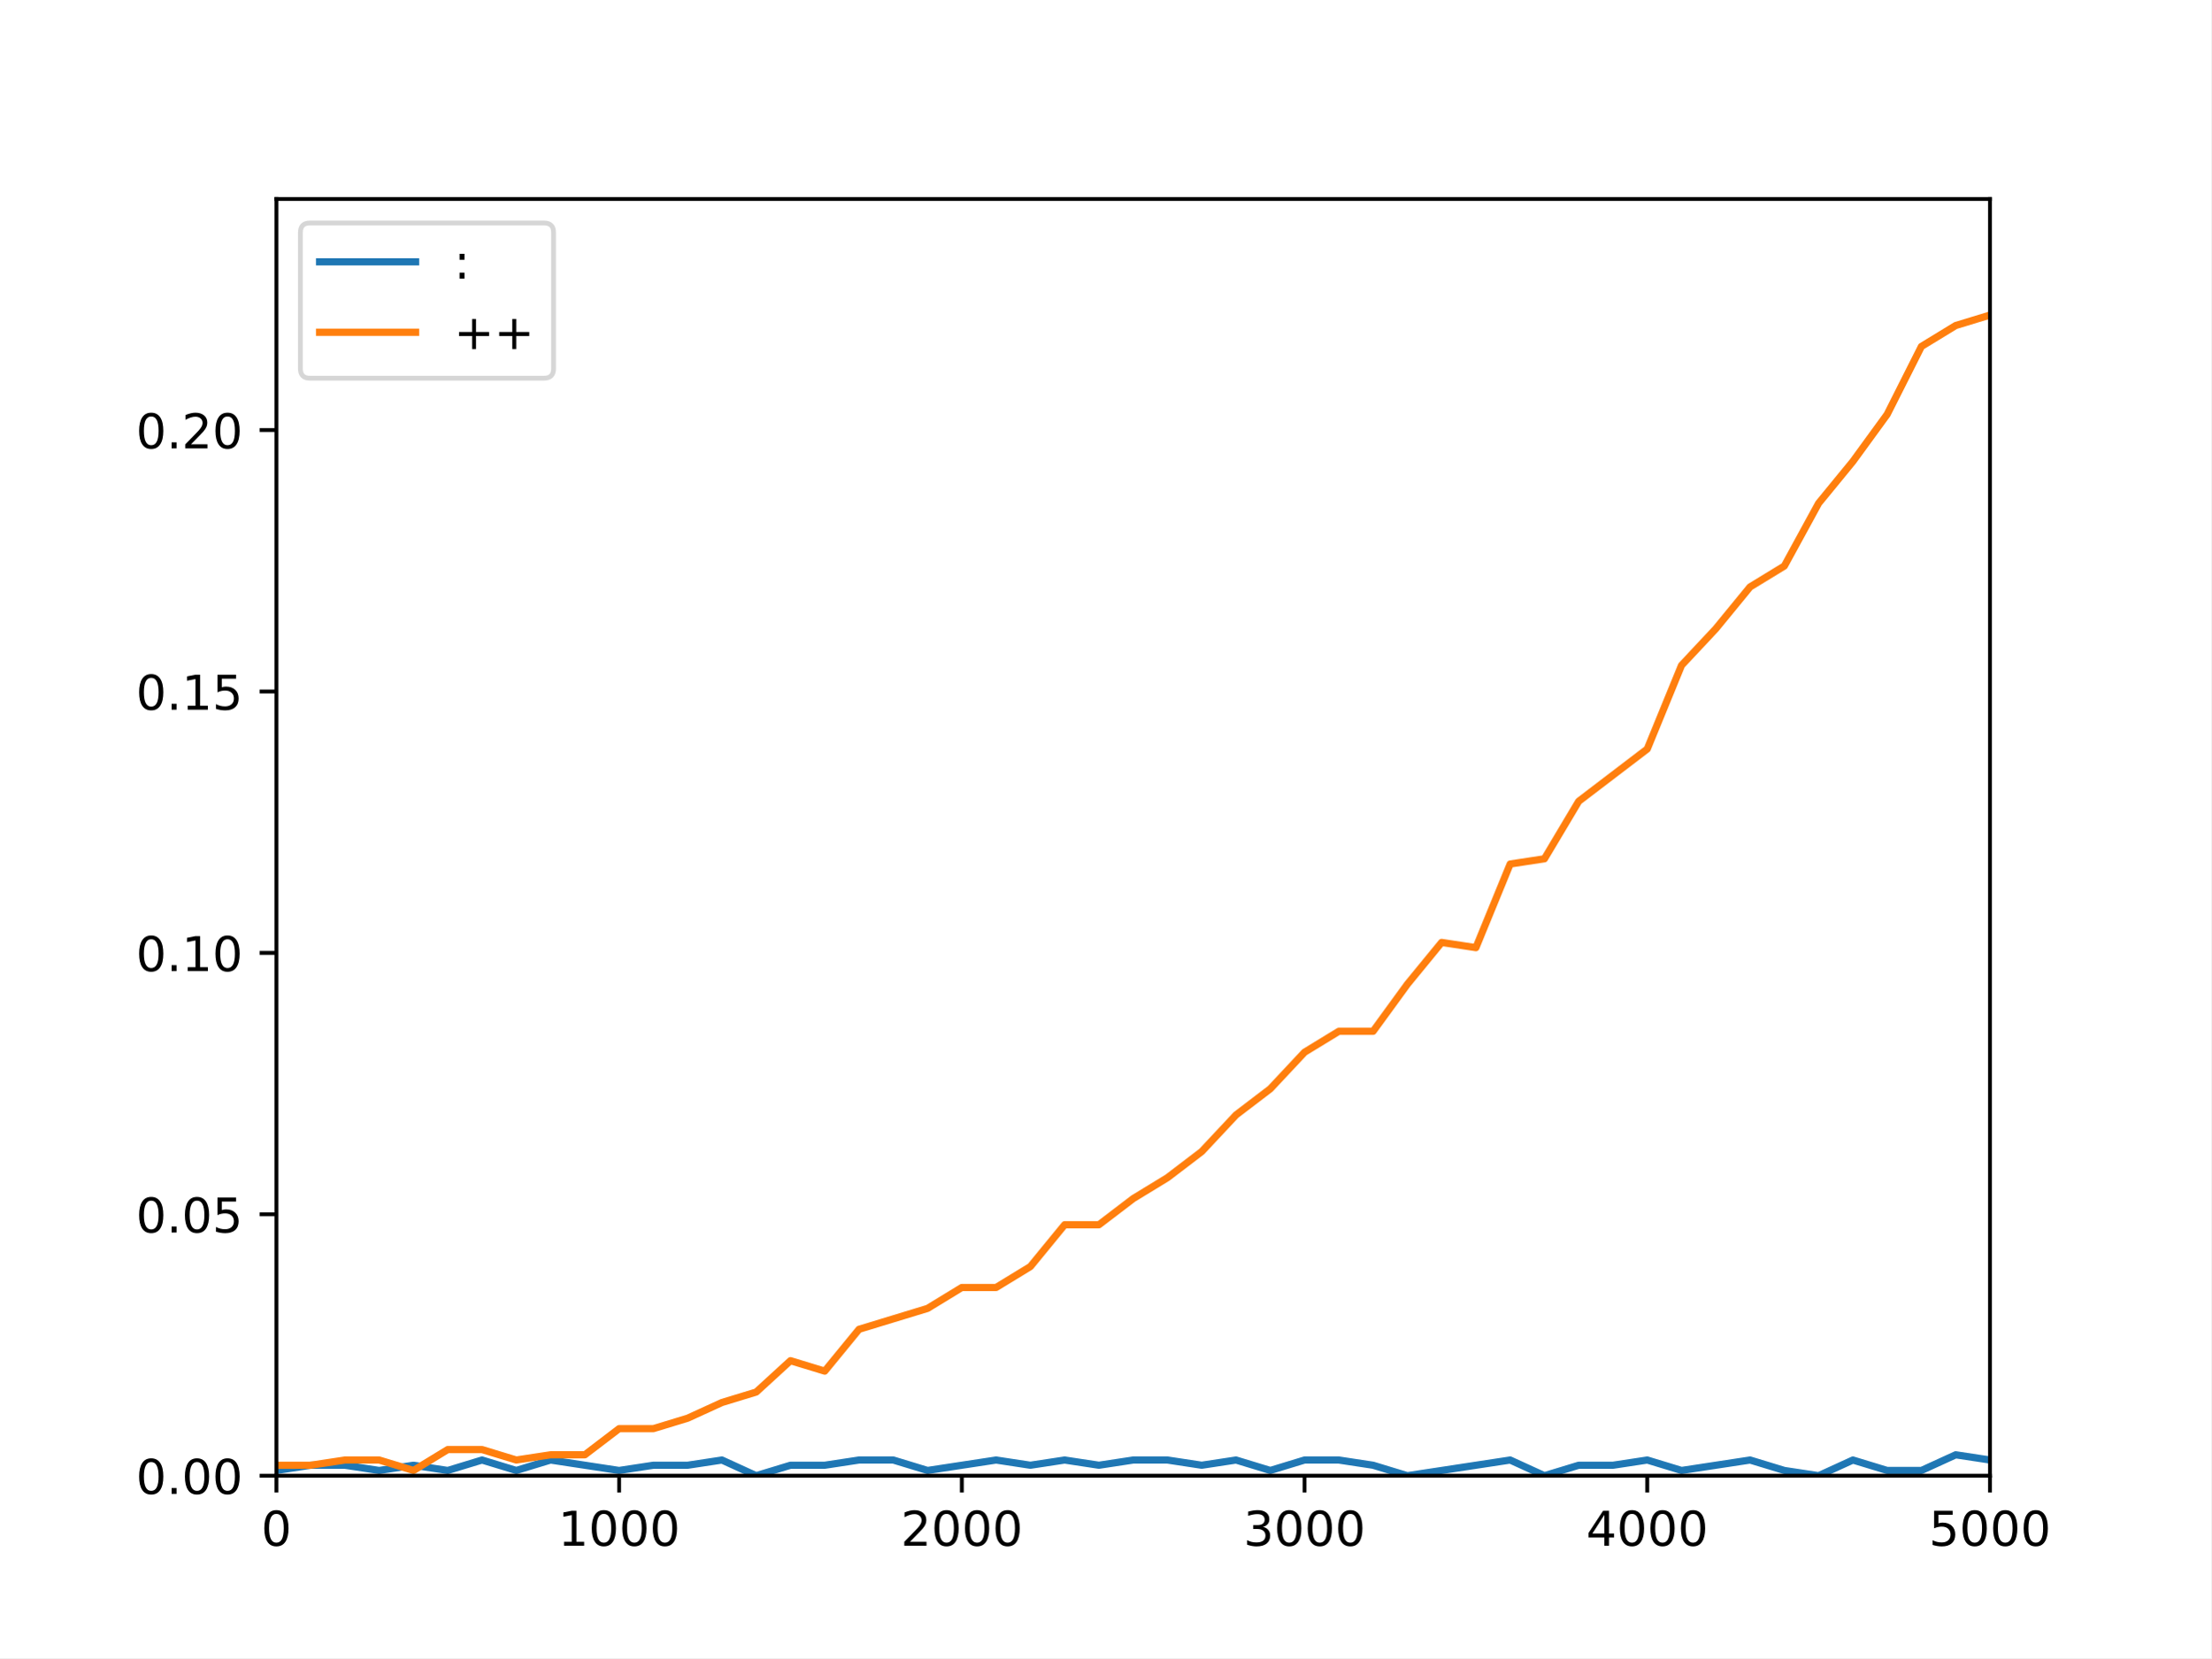
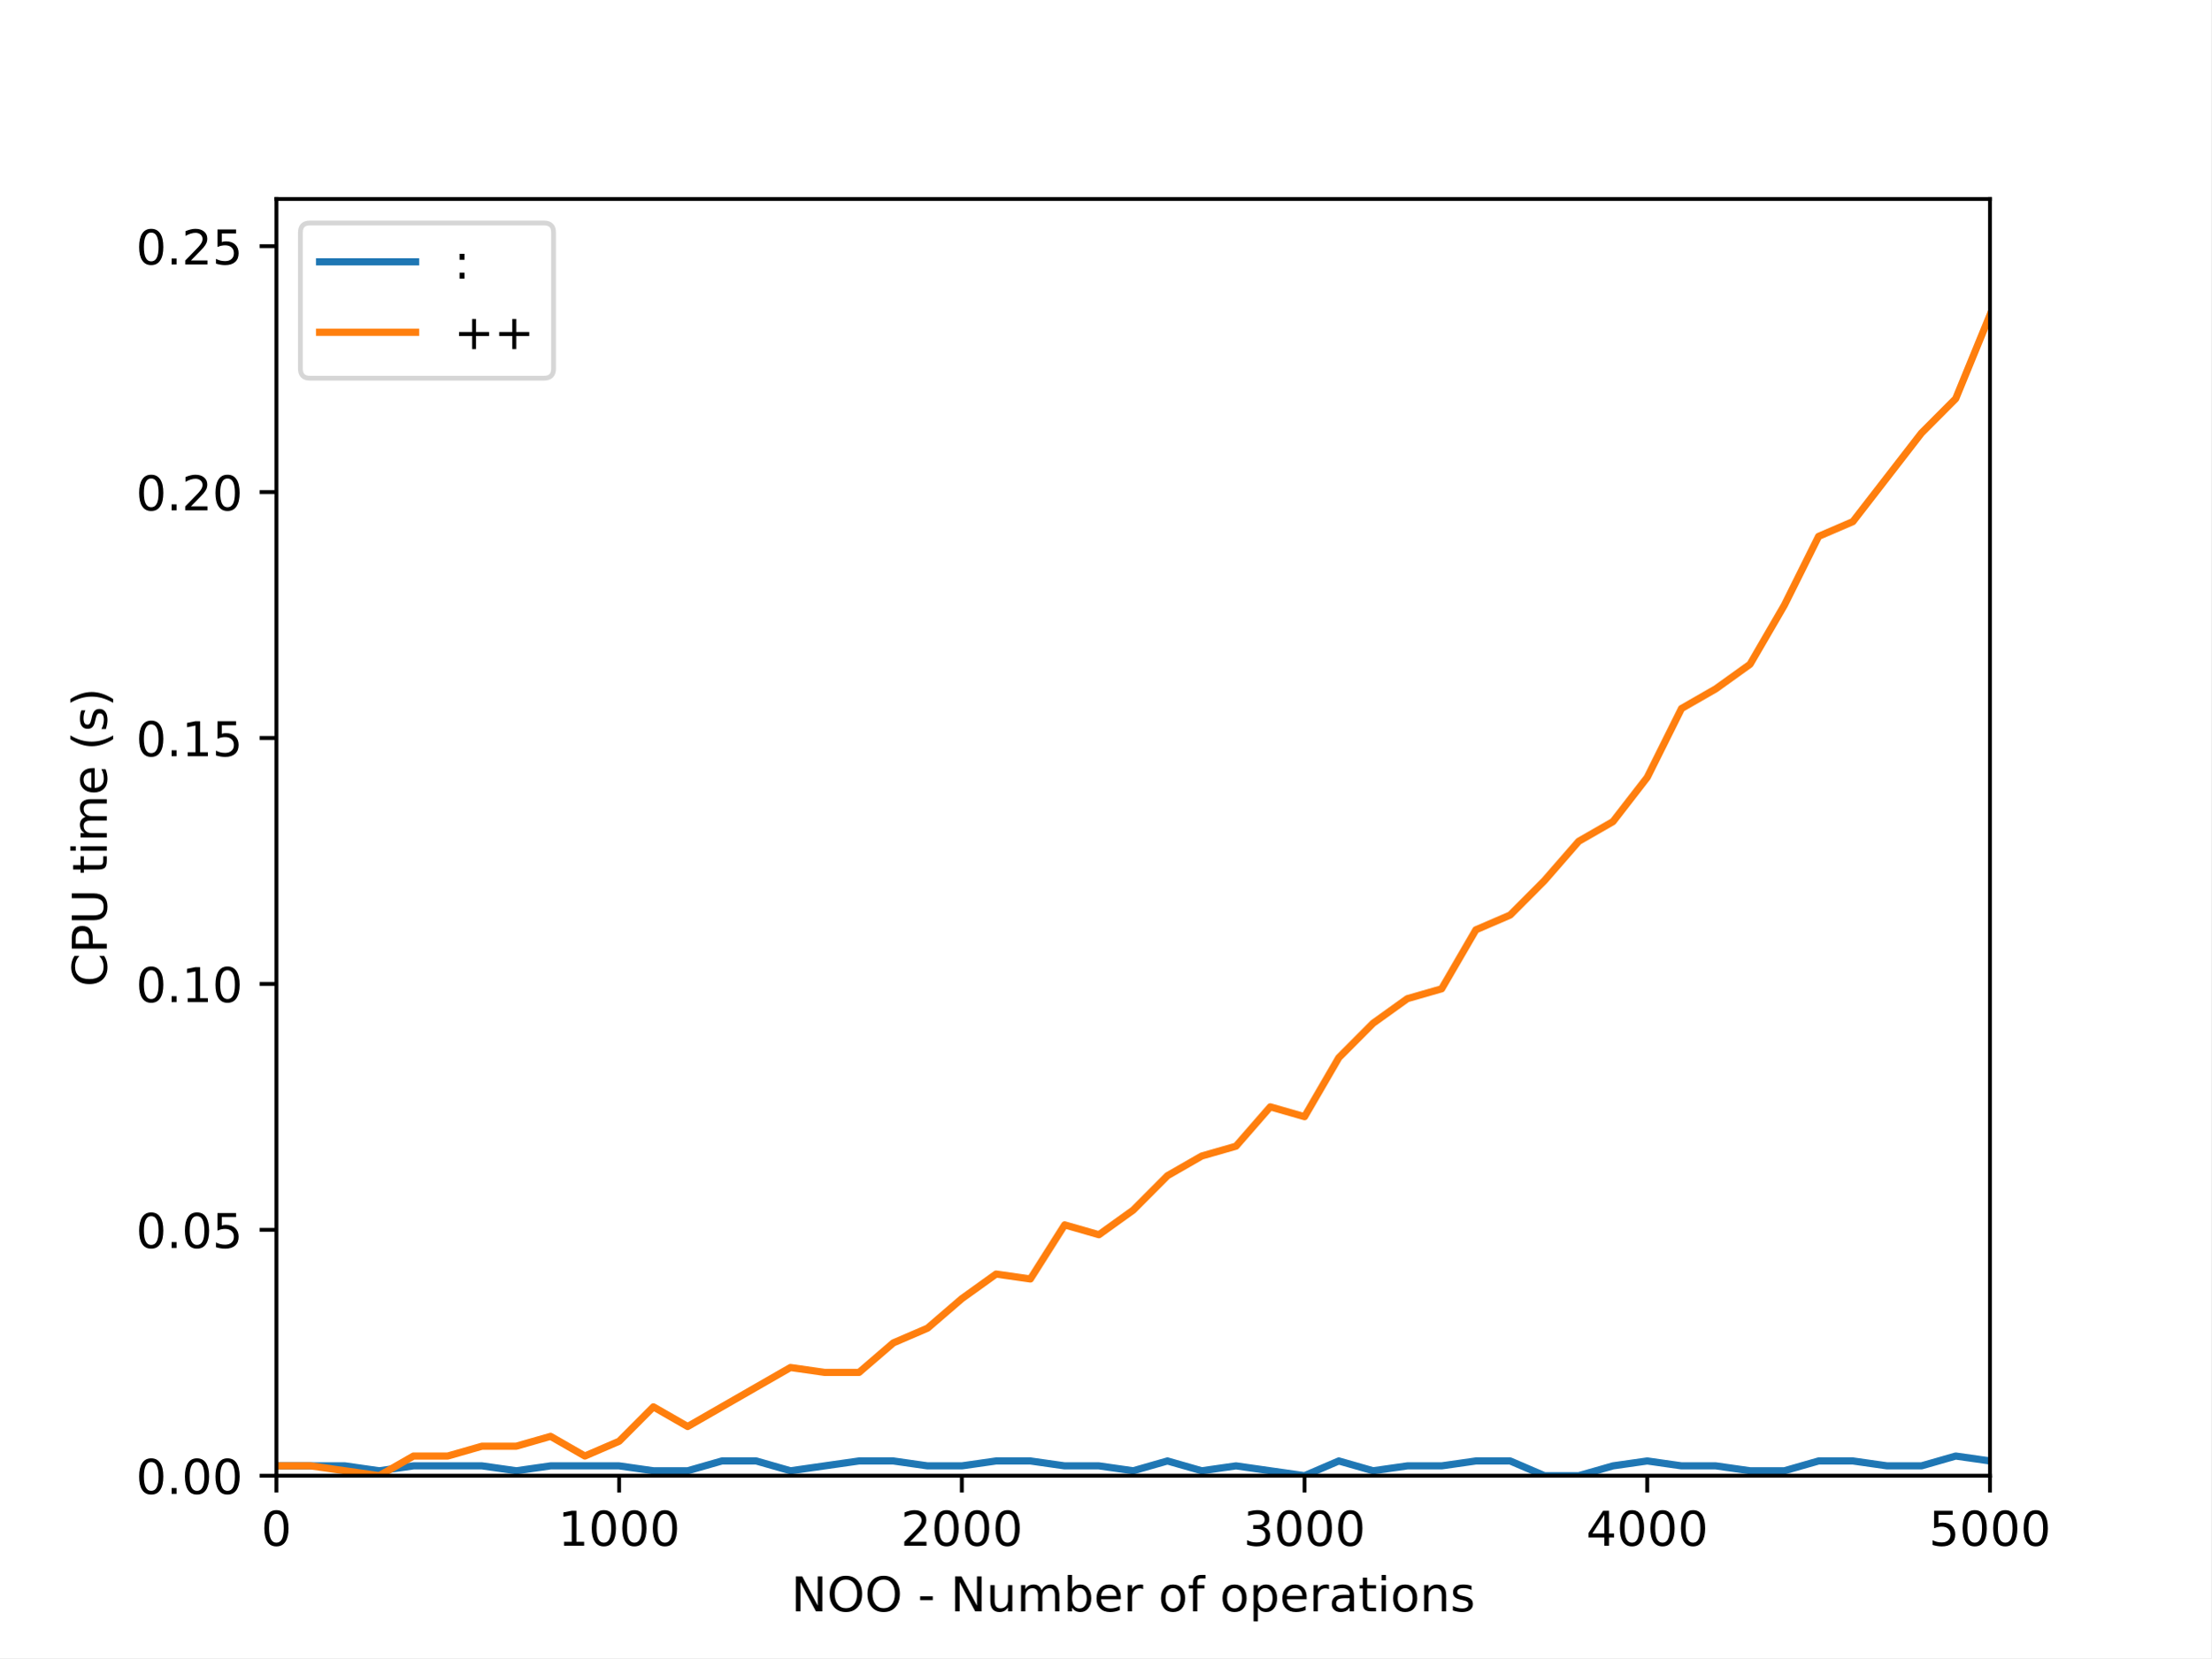
<svg xmlns="http://www.w3.org/2000/svg" xmlns:xlink="http://www.w3.org/1999/xlink" height="345.6pt" version="1.1" viewBox="0 0 460.8 345.6" width="460.8pt">
  <defs>
    <style type="text/css">
*{stroke-linecap:butt;stroke-linejoin:round;}
  </style>
  </defs>
  <g id="figure_1">
    <g id="patch_1">
      <path d="M 0 345.6  L 460.8 345.6  L 460.8 0  L 0 0  z " style="fill:#ffffff;" />
    </g>
    <g id="axes_1">
      <g id="patch_2">
        <path d="M 57.6 307.584  L 414.72 307.584  L 414.72 41.472  L 57.6 41.472  z " style="fill:#ffffff;" />
      </g>
      <g id="matplotlib.axis_1">
        <g id="xtick_1">
          <g id="line2d_1">
            <defs>
-               <path d="M 0 0  L 0 3.5  " id="mc286d537ad" style="stroke:#000000;stroke-width:0.8;" />
-             </defs>
-             <g>
-               <use style="stroke:#000000;stroke-width:0.8;" x="57.6" xlink:href="#mc286d537ad" y="307.584" />
+               <path d="M 0 0  L 0 3.5  " id="m8cc2d1a600" style="stroke:#000000;stroke-width:0.8;" />
+             </defs>
+             <g>
+               <use style="stroke:#000000;stroke-width:0.8;" x="57.6" xlink:href="#m8cc2d1a600" y="307.584" />
            </g>
          </g>
          <g id="text_1">
            <defs>
              <path d="M 31.781 66.406  Q 24.172 66.406 20.328 58.906  Q 16.5 51.422 16.5 36.375  Q 16.5 21.391 20.328 13.891  Q 24.172 6.391 31.781 6.391  Q 39.453 6.391 43.281 13.891  Q 47.125 21.391 47.125 36.375  Q 47.125 51.422 43.281 58.906  Q 39.453 66.406 31.781 66.406  z M 31.781 74.219  Q 44.047 74.219 50.516 64.516  Q 56.984 54.828 56.984 36.375  Q 56.984 17.969 50.516 8.266  Q 44.047 -1.422 31.781 -1.422  Q 19.531 -1.422 13.062 8.266  Q 6.594 17.969 6.594 36.375  Q 6.594 54.828 13.062 64.516  Q 19.531 74.219 31.781 74.219  z " id="DejaVuSans-48" />
            </defs>
            <g transform="translate(54.41875 322.1824)scale(0.1 -0.1)">
              <use xlink:href="#DejaVuSans-48" />
            </g>
          </g>
        </g>
        <g id="xtick_2">
          <g id="line2d_2">
            <g>
-               <use style="stroke:#000000;stroke-width:0.8;" x="129.024" xlink:href="#mc286d537ad" y="307.584" />
+               <use style="stroke:#000000;stroke-width:0.8;" x="129.024" xlink:href="#m8cc2d1a600" y="307.584" />
            </g>
          </g>
          <g id="text_2">
            <defs>
              <path d="M 12.406 8.297  L 28.516 8.297  L 28.516 63.922  L 10.984 60.406  L 10.984 69.391  L 28.422 72.906  L 38.281 72.906  L 38.281 8.297  L 54.391 8.297  L 54.391 0  L 12.406 0  z " id="DejaVuSans-49" />
            </defs>
            <g transform="translate(116.299 322.1824)scale(0.1 -0.1)">
              <use xlink:href="#DejaVuSans-49" />
              <use x="63.623" xlink:href="#DejaVuSans-48" />
              <use x="127.246" xlink:href="#DejaVuSans-48" />
              <use x="190.869" xlink:href="#DejaVuSans-48" />
            </g>
          </g>
        </g>
        <g id="xtick_3">
          <g id="line2d_3">
            <g>
-               <use style="stroke:#000000;stroke-width:0.8;" x="200.448" xlink:href="#mc286d537ad" y="307.584" />
+               <use style="stroke:#000000;stroke-width:0.8;" x="200.448" xlink:href="#m8cc2d1a600" y="307.584" />
            </g>
          </g>
          <g id="text_3">
            <defs>
              <path d="M 19.188 8.297  L 53.609 8.297  L 53.609 0  L 7.328 0  L 7.328 8.297  Q 12.938 14.109 22.625 23.891  Q 32.328 33.688 34.812 36.531  Q 39.547 41.844 41.422 45.531  Q 43.312 49.219 43.312 52.781  Q 43.312 58.594 39.234 62.25  Q 35.156 65.922 28.609 65.922  Q 23.969 65.922 18.812 64.312  Q 13.672 62.703 7.812 59.422  L 7.812 69.391  Q 13.766 71.781 18.938 73  Q 24.125 74.219 28.422 74.219  Q 39.75 74.219 46.484 68.547  Q 53.219 62.891 53.219 53.422  Q 53.219 48.922 51.531 44.891  Q 49.859 40.875 45.406 35.406  Q 44.188 33.984 37.641 27.219  Q 31.109 20.453 19.188 8.297  z " id="DejaVuSans-50" />
            </defs>
            <g transform="translate(187.723 322.1824)scale(0.1 -0.1)">
              <use xlink:href="#DejaVuSans-50" />
              <use x="63.623" xlink:href="#DejaVuSans-48" />
              <use x="127.246" xlink:href="#DejaVuSans-48" />
              <use x="190.869" xlink:href="#DejaVuSans-48" />
            </g>
          </g>
        </g>
        <g id="xtick_4">
          <g id="line2d_4">
            <g>
-               <use style="stroke:#000000;stroke-width:0.8;" x="271.872" xlink:href="#mc286d537ad" y="307.584" />
+               <use style="stroke:#000000;stroke-width:0.8;" x="271.872" xlink:href="#m8cc2d1a600" y="307.584" />
            </g>
          </g>
          <g id="text_4">
            <defs>
              <path d="M 40.578 39.312  Q 47.656 37.797 51.625 33  Q 55.609 28.219 55.609 21.188  Q 55.609 10.406 48.188 4.484  Q 40.766 -1.422 27.094 -1.422  Q 22.516 -1.422 17.656 -0.516  Q 12.797 0.391 7.625 2.203  L 7.625 11.719  Q 11.719 9.328 16.594 8.109  Q 21.484 6.891 26.812 6.891  Q 36.078 6.891 40.938 10.547  Q 45.797 14.203 45.797 21.188  Q 45.797 27.641 41.281 31.266  Q 36.766 34.906 28.719 34.906  L 20.219 34.906  L 20.219 43.016  L 29.109 43.016  Q 36.375 43.016 40.234 45.922  Q 44.094 48.828 44.094 54.297  Q 44.094 59.906 40.109 62.906  Q 36.141 65.922 28.719 65.922  Q 24.656 65.922 20.016 65.031  Q 15.375 64.156 9.812 62.312  L 9.812 71.094  Q 15.438 72.656 20.344 73.438  Q 25.25 74.219 29.594 74.219  Q 40.828 74.219 47.359 69.109  Q 53.906 64.016 53.906 55.328  Q 53.906 49.266 50.438 45.094  Q 46.969 40.922 40.578 39.312  z " id="DejaVuSans-51" />
            </defs>
            <g transform="translate(259.147 322.1824)scale(0.1 -0.1)">
              <use xlink:href="#DejaVuSans-51" />
              <use x="63.623" xlink:href="#DejaVuSans-48" />
              <use x="127.246" xlink:href="#DejaVuSans-48" />
              <use x="190.869" xlink:href="#DejaVuSans-48" />
            </g>
          </g>
        </g>
        <g id="xtick_5">
          <g id="line2d_5">
            <g>
-               <use style="stroke:#000000;stroke-width:0.8;" x="343.296" xlink:href="#mc286d537ad" y="307.584" />
+               <use style="stroke:#000000;stroke-width:0.8;" x="343.296" xlink:href="#m8cc2d1a600" y="307.584" />
            </g>
          </g>
          <g id="text_5">
            <defs>
              <path d="M 37.797 64.312  L 12.891 25.391  L 37.797 25.391  z M 35.203 72.906  L 47.609 72.906  L 47.609 25.391  L 58.016 25.391  L 58.016 17.188  L 47.609 17.188  L 47.609 0  L 37.797 0  L 37.797 17.188  L 4.891 17.188  L 4.891 26.703  z " id="DejaVuSans-52" />
            </defs>
            <g transform="translate(330.571 322.1824)scale(0.1 -0.1)">
              <use xlink:href="#DejaVuSans-52" />
              <use x="63.623" xlink:href="#DejaVuSans-48" />
              <use x="127.246" xlink:href="#DejaVuSans-48" />
              <use x="190.869" xlink:href="#DejaVuSans-48" />
            </g>
          </g>
        </g>
        <g id="xtick_6">
          <g id="line2d_6">
            <g>
-               <use style="stroke:#000000;stroke-width:0.8;" x="414.72" xlink:href="#mc286d537ad" y="307.584" />
+               <use style="stroke:#000000;stroke-width:0.8;" x="414.72" xlink:href="#m8cc2d1a600" y="307.584" />
            </g>
          </g>
          <g id="text_6">
            <defs>
              <path d="M 10.797 72.906  L 49.516 72.906  L 49.516 64.594  L 19.828 64.594  L 19.828 46.734  Q 21.969 47.469 24.109 47.828  Q 26.266 48.188 28.422 48.188  Q 40.625 48.188 47.75 41.5  Q 54.891 34.812 54.891 23.391  Q 54.891 11.625 47.562 5.094  Q 40.234 -1.422 26.906 -1.422  Q 22.312 -1.422 17.547 -0.641  Q 12.797 0.141 7.719 1.703  L 7.719 11.625  Q 12.109 9.234 16.797 8.062  Q 21.484 6.891 26.703 6.891  Q 35.156 6.891 40.078 11.328  Q 45.016 15.766 45.016 23.391  Q 45.016 31 40.078 35.438  Q 35.156 39.891 26.703 39.891  Q 22.75 39.891 18.812 39.016  Q 14.891 38.141 10.797 36.281  z " id="DejaVuSans-53" />
            </defs>
            <g transform="translate(401.995 322.1824)scale(0.1 -0.1)">
              <use xlink:href="#DejaVuSans-53" />
              <use x="63.623" xlink:href="#DejaVuSans-48" />
              <use x="127.246" xlink:href="#DejaVuSans-48" />
              <use x="190.869" xlink:href="#DejaVuSans-48" />
            </g>
+           </g>
+         </g>
+         <g id="text_7">
+           <defs>
+             <path d="M 9.812 72.906  L 23.094 72.906  L 55.422 11.922  L 55.422 72.906  L 64.984 72.906  L 64.984 0  L 51.703 0  L 19.391 60.984  L 19.391 0  L 9.812 0  z " id="DejaVuSans-78" />
+             <path d="M 39.406 66.219  Q 28.656 66.219 22.328 58.203  Q 16.016 50.203 16.016 36.375  Q 16.016 22.609 22.328 14.594  Q 28.656 6.594 39.406 6.594  Q 50.141 6.594 56.422 14.594  Q 62.703 22.609 62.703 36.375  Q 62.703 50.203 56.422 58.203  Q 50.141 66.219 39.406 66.219  z M 39.406 74.219  Q 54.734 74.219 63.906 63.938  Q 73.094 53.656 73.094 36.375  Q 73.094 19.141 63.906 8.859  Q 54.734 -1.422 39.406 -1.422  Q 24.031 -1.422 14.812 8.828  Q 5.609 19.094 5.609 36.375  Q 5.609 53.656 14.812 63.938  Q 24.031 74.219 39.406 74.219  z " id="DejaVuSans-79" />
+             <path id="DejaVuSans-32" />
+             <path d="M 4.891 31.391  L 31.203 31.391  L 31.203 23.391  L 4.891 23.391  z " id="DejaVuSans-45" />
+             <path d="M 8.5 21.578  L 8.5 54.688  L 17.484 54.688  L 17.484 21.922  Q 17.484 14.156 20.5 10.266  Q 23.531 6.391 29.594 6.391  Q 36.859 6.391 41.078 11.031  Q 45.312 15.672 45.312 23.688  L 45.312 54.688  L 54.297 54.688  L 54.297 0  L 45.312 0  L 45.312 8.406  Q 42.047 3.422 37.719 1  Q 33.406 -1.422 27.688 -1.422  Q 18.266 -1.422 13.375 4.438  Q 8.5 10.297 8.5 21.578  z M 31.109 56  z " id="DejaVuSans-117" />
+             <path d="M 52 44.188  Q 55.375 50.25 60.062 53.125  Q 64.75 56 71.094 56  Q 79.641 56 84.281 50.016  Q 88.922 44.047 88.922 33.016  L 88.922 0  L 79.891 0  L 79.891 32.719  Q 79.891 40.578 77.094 44.375  Q 74.312 48.188 68.609 48.188  Q 61.625 48.188 57.562 43.547  Q 53.516 38.922 53.516 30.906  L 53.516 0  L 44.484 0  L 44.484 32.719  Q 44.484 40.625 41.703 44.406  Q 38.922 48.188 33.109 48.188  Q 26.219 48.188 22.156 43.531  Q 18.109 38.875 18.109 30.906  L 18.109 0  L 9.078 0  L 9.078 54.688  L 18.109 54.688  L 18.109 46.188  Q 21.188 51.219 25.484 53.609  Q 29.781 56 35.688 56  Q 41.656 56 45.828 52.969  Q 50 49.953 52 44.188  z " id="DejaVuSans-109" />
+             <path d="M 48.688 27.297  Q 48.688 37.203 44.609 42.844  Q 40.531 48.484 33.406 48.484  Q 26.266 48.484 22.188 42.844  Q 18.109 37.203 18.109 27.297  Q 18.109 17.391 22.188 11.75  Q 26.266 6.109 33.406 6.109  Q 40.531 6.109 44.609 11.75  Q 48.688 17.391 48.688 27.297  z M 18.109 46.391  Q 20.953 51.266 25.266 53.625  Q 29.594 56 35.594 56  Q 45.562 56 51.781 48.094  Q 58.016 40.188 58.016 27.297  Q 58.016 14.406 51.781 6.484  Q 45.562 -1.422 35.594 -1.422  Q 29.594 -1.422 25.266 0.953  Q 20.953 3.328 18.109 8.203  L 18.109 0  L 9.078 0  L 9.078 75.984  L 18.109 75.984  z " id="DejaVuSans-98" />
+             <path d="M 56.203 29.594  L 56.203 25.203  L 14.891 25.203  Q 15.484 15.922 20.484 11.062  Q 25.484 6.203 34.422 6.203  Q 39.594 6.203 44.453 7.469  Q 49.312 8.734 54.109 11.281  L 54.109 2.781  Q 49.266 0.734 44.188 -0.344  Q 39.109 -1.422 33.891 -1.422  Q 20.797 -1.422 13.156 6.188  Q 5.516 13.812 5.516 26.812  Q 5.516 40.234 12.766 48.109  Q 20.016 56 32.328 56  Q 43.359 56 49.781 48.891  Q 56.203 41.797 56.203 29.594  z M 47.219 32.234  Q 47.125 39.594 43.094 43.984  Q 39.062 48.391 32.422 48.391  Q 24.906 48.391 20.391 44.141  Q 15.875 39.891 15.188 32.172  z " id="DejaVuSans-101" />
+             <path d="M 41.109 46.297  Q 39.594 47.172 37.812 47.578  Q 36.031 48 33.891 48  Q 26.266 48 22.188 43.047  Q 18.109 38.094 18.109 28.812  L 18.109 0  L 9.078 0  L 9.078 54.688  L 18.109 54.688  L 18.109 46.188  Q 20.953 51.172 25.484 53.578  Q 30.031 56 36.531 56  Q 37.453 56 38.578 55.875  Q 39.703 55.766 41.062 55.516  z " id="DejaVuSans-114" />
+             <path d="M 30.609 48.391  Q 23.391 48.391 19.188 42.75  Q 14.984 37.109 14.984 27.297  Q 14.984 17.484 19.156 11.844  Q 23.344 6.203 30.609 6.203  Q 37.797 6.203 41.984 11.859  Q 46.188 17.531 46.188 27.297  Q 46.188 37.016 41.984 42.703  Q 37.797 48.391 30.609 48.391  z M 30.609 56  Q 42.328 56 49.016 48.375  Q 55.719 40.766 55.719 27.297  Q 55.719 13.875 49.016 6.219  Q 42.328 -1.422 30.609 -1.422  Q 18.844 -1.422 12.172 6.219  Q 5.516 13.875 5.516 27.297  Q 5.516 40.766 12.172 48.375  Q 18.844 56 30.609 56  z " id="DejaVuSans-111" />
+             <path d="M 37.109 75.984  L 37.109 68.5  L 28.516 68.5  Q 23.688 68.5 21.797 66.547  Q 19.922 64.594 19.922 59.516  L 19.922 54.688  L 34.719 54.688  L 34.719 47.703  L 19.922 47.703  L 19.922 0  L 10.891 0  L 10.891 47.703  L 2.297 47.703  L 2.297 54.688  L 10.891 54.688  L 10.891 58.5  Q 10.891 67.625 15.141 71.797  Q 19.391 75.984 28.609 75.984  z " id="DejaVuSans-102" />
+             <path d="M 18.109 8.203  L 18.109 -20.797  L 9.078 -20.797  L 9.078 54.688  L 18.109 54.688  L 18.109 46.391  Q 20.953 51.266 25.266 53.625  Q 29.594 56 35.594 56  Q 45.562 56 51.781 48.094  Q 58.016 40.188 58.016 27.297  Q 58.016 14.406 51.781 6.484  Q 45.562 -1.422 35.594 -1.422  Q 29.594 -1.422 25.266 0.953  Q 20.953 3.328 18.109 8.203  z M 48.688 27.297  Q 48.688 37.203 44.609 42.844  Q 40.531 48.484 33.406 48.484  Q 26.266 48.484 22.188 42.844  Q 18.109 37.203 18.109 27.297  Q 18.109 17.391 22.188 11.75  Q 26.266 6.109 33.406 6.109  Q 40.531 6.109 44.609 11.75  Q 48.688 17.391 48.688 27.297  z " id="DejaVuSans-112" />
+             <path d="M 34.281 27.484  Q 23.391 27.484 19.188 25  Q 14.984 22.516 14.984 16.5  Q 14.984 11.719 18.141 8.906  Q 21.297 6.109 26.703 6.109  Q 34.188 6.109 38.703 11.406  Q 43.219 16.703 43.219 25.484  L 43.219 27.484  z M 52.203 31.203  L 52.203 0  L 43.219 0  L 43.219 8.297  Q 40.141 3.328 35.547 0.953  Q 30.953 -1.422 24.312 -1.422  Q 15.922 -1.422 10.953 3.297  Q 6 8.016 6 15.922  Q 6 25.141 12.172 29.828  Q 18.359 34.516 30.609 34.516  L 43.219 34.516  L 43.219 35.406  Q 43.219 41.609 39.141 45  Q 35.062 48.391 27.688 48.391  Q 23 48.391 18.547 47.266  Q 14.109 46.141 10.016 43.891  L 10.016 52.203  Q 14.938 54.109 19.578 55.047  Q 24.219 56 28.609 56  Q 40.484 56 46.344 49.844  Q 52.203 43.703 52.203 31.203  z " id="DejaVuSans-97" />
+             <path d="M 18.312 70.219  L 18.312 54.688  L 36.812 54.688  L 36.812 47.703  L 18.312 47.703  L 18.312 18.016  Q 18.312 11.328 20.141 9.422  Q 21.969 7.516 27.594 7.516  L 36.812 7.516  L 36.812 0  L 27.594 0  Q 17.188 0 13.234 3.875  Q 9.281 7.766 9.281 18.016  L 9.281 47.703  L 2.688 47.703  L 2.688 54.688  L 9.281 54.688  L 9.281 70.219  z " id="DejaVuSans-116" />
+             <path d="M 9.422 54.688  L 18.406 54.688  L 18.406 0  L 9.422 0  z M 9.422 75.984  L 18.406 75.984  L 18.406 64.594  L 9.422 64.594  z " id="DejaVuSans-105" />
+             <path d="M 54.891 33.016  L 54.891 0  L 45.906 0  L 45.906 32.719  Q 45.906 40.484 42.875 44.328  Q 39.844 48.188 33.797 48.188  Q 26.516 48.188 22.312 43.547  Q 18.109 38.922 18.109 30.906  L 18.109 0  L 9.078 0  L 9.078 54.688  L 18.109 54.688  L 18.109 46.188  Q 21.344 51.125 25.703 53.562  Q 30.078 56 35.797 56  Q 45.219 56 50.047 50.172  Q 54.891 44.344 54.891 33.016  z " id="DejaVuSans-110" />
+             <path d="M 44.281 53.078  L 44.281 44.578  Q 40.484 46.531 36.375 47.5  Q 32.281 48.484 27.875 48.484  Q 21.188 48.484 17.844 46.438  Q 14.5 44.391 14.5 40.281  Q 14.5 37.156 16.891 35.375  Q 19.281 33.594 26.516 31.984  L 29.594 31.297  Q 39.156 29.25 43.188 25.516  Q 47.219 21.781 47.219 15.094  Q 47.219 7.469 41.188 3.016  Q 35.156 -1.422 24.609 -1.422  Q 20.219 -1.422 15.453 -0.562  Q 10.688 0.297 5.422 2  L 5.422 11.281  Q 10.406 8.688 15.234 7.391  Q 20.062 6.109 24.812 6.109  Q 31.156 6.109 34.562 8.281  Q 37.984 10.453 37.984 14.406  Q 37.984 18.062 35.516 20.016  Q 33.062 21.969 24.703 23.781  L 21.578 24.516  Q 13.234 26.266 9.516 29.906  Q 5.812 33.547 5.812 39.891  Q 5.812 47.609 11.281 51.797  Q 16.75 56 26.812 56  Q 31.781 56 36.172 55.266  Q 40.578 54.547 44.281 53.078  z " id="DejaVuSans-115" />
+           </defs>
+           <g transform="translate(164.8702 335.8606)scale(0.1 -0.1)">
+             <use xlink:href="#DejaVuSans-78" />
+             <use x="74.805" xlink:href="#DejaVuSans-79" />
+             <use x="153.516" xlink:href="#DejaVuSans-79" />
+             <use x="232.227" xlink:href="#DejaVuSans-32" />
+             <use x="264.014" xlink:href="#DejaVuSans-45" />
+             <use x="300.098" xlink:href="#DejaVuSans-32" />
+             <use x="331.885" xlink:href="#DejaVuSans-78" />
+             <use x="406.689" xlink:href="#DejaVuSans-117" />
+             <use x="470.068" xlink:href="#DejaVuSans-109" />
+             <use x="567.48" xlink:href="#DejaVuSans-98" />
+             <use x="630.957" xlink:href="#DejaVuSans-101" />
+             <use x="692.48" xlink:href="#DejaVuSans-114" />
+             <use x="733.594" xlink:href="#DejaVuSans-32" />
+             <use x="765.381" xlink:href="#DejaVuSans-111" />
+             <use x="826.562" xlink:href="#DejaVuSans-102" />
+             <use x="861.768" xlink:href="#DejaVuSans-32" />
+             <use x="893.555" xlink:href="#DejaVuSans-111" />
+             <use x="954.736" xlink:href="#DejaVuSans-112" />
+             <use x="1018.213" xlink:href="#DejaVuSans-101" />
+             <use x="1079.736" xlink:href="#DejaVuSans-114" />
+             <use x="1120.85" xlink:href="#DejaVuSans-97" />
+             <use x="1182.129" xlink:href="#DejaVuSans-116" />
+             <use x="1221.338" xlink:href="#DejaVuSans-105" />
+             <use x="1249.121" xlink:href="#DejaVuSans-111" />
+             <use x="1310.303" xlink:href="#DejaVuSans-110" />
+             <use x="1373.682" xlink:href="#DejaVuSans-115" />
          </g>
        </g>
      </g>
      <g id="matplotlib.axis_2">
        <g id="ytick_1">
          <g id="line2d_7">
            <defs>
-               <path d="M 0 0  L -3.5 0  " id="maa1fcb9d00" style="stroke:#000000;stroke-width:0.8;" />
-             </defs>
-             <g>
-               <use style="stroke:#000000;stroke-width:0.8;" x="57.6" xlink:href="#maa1fcb9d00" y="307.584" />
-             </g>
-           </g>
-           <g id="text_7">
+               <path d="M 0 0  L -3.5 0  " id="m22c74af333" style="stroke:#000000;stroke-width:0.8;" />
+             </defs>
+             <g>
+               <use style="stroke:#000000;stroke-width:0.8;" x="57.6" xlink:href="#m22c74af333" y="307.584" />
+             </g>
+           </g>
+           <g id="text_8">
            <defs>
              <path d="M 10.688 12.406  L 21 12.406  L 21 0  L 10.688 0  z " id="DejaVuSans-46" />
            </defs>
            <g transform="translate(28.33438 311.3832)scale(0.1 -0.1)">
              <use xlink:href="#DejaVuSans-48" />
              <use x="63.623" xlink:href="#DejaVuSans-46" />
              <use x="95.41" xlink:href="#DejaVuSans-48" />
              <use x="159.033" xlink:href="#DejaVuSans-48" />
            </g>
          </g>
        </g>
        <g id="ytick_2">
          <g id="line2d_8">
            <g>
-               <use style="stroke:#000000;stroke-width:0.8;" x="57.6" xlink:href="#maa1fcb9d00" y="253.098" />
-             </g>
-           </g>
-           <g id="text_8">
-             <g transform="translate(28.33438 256.8967)scale(0.1 -0.1)">
+               <use style="stroke:#000000;stroke-width:0.8;" x="57.6" xlink:href="#m22c74af333" y="256.33" />
+             </g>
+           </g>
+           <g id="text_9">
+             <g transform="translate(28.33438 260.129)scale(0.1 -0.1)">
              <use xlink:href="#DejaVuSans-48" />
              <use x="63.623" xlink:href="#DejaVuSans-46" />
              <use x="95.41" xlink:href="#DejaVuSans-48" />
              <use x="159.033" xlink:href="#DejaVuSans-53" />
            </g>
          </g>
        </g>
        <g id="ytick_3">
          <g id="line2d_9">
            <g>
-               <use style="stroke:#000000;stroke-width:0.8;" x="57.6" xlink:href="#maa1fcb9d00" y="198.611" />
-             </g>
-           </g>
-           <g id="text_9">
-             <g transform="translate(28.33438 202.4102)scale(0.1 -0.1)">
+               <use style="stroke:#000000;stroke-width:0.8;" x="57.6" xlink:href="#m22c74af333" y="205.076" />
+             </g>
+           </g>
+           <g id="text_10">
+             <g transform="translate(28.33438 208.8747)scale(0.1 -0.1)">
              <use xlink:href="#DejaVuSans-48" />
              <use x="63.623" xlink:href="#DejaVuSans-46" />
              <use x="95.41" xlink:href="#DejaVuSans-49" />
              <use x="159.033" xlink:href="#DejaVuSans-48" />
            </g>
          </g>
        </g>
        <g id="ytick_4">
          <g id="line2d_10">
            <g>
-               <use style="stroke:#000000;stroke-width:0.8;" x="57.6" xlink:href="#maa1fcb9d00" y="144.125" />
-             </g>
-           </g>
-           <g id="text_10">
-             <g transform="translate(28.33438 147.9238)scale(0.1 -0.1)">
+               <use style="stroke:#000000;stroke-width:0.8;" x="57.6" xlink:href="#m22c74af333" y="153.821" />
+             </g>
+           </g>
+           <g id="text_11">
+             <g transform="translate(28.33438 157.6205)scale(0.1 -0.1)">
              <use xlink:href="#DejaVuSans-48" />
              <use x="63.623" xlink:href="#DejaVuSans-46" />
              <use x="95.41" xlink:href="#DejaVuSans-49" />
              <use x="159.033" xlink:href="#DejaVuSans-53" />
            </g>
          </g>
        </g>
        <g id="ytick_5">
          <g id="line2d_11">
            <g>
-               <use style="stroke:#000000;stroke-width:0.8;" x="57.6" xlink:href="#maa1fcb9d00" y="89.638" />
-             </g>
-           </g>
-           <g id="text_11">
-             <g transform="translate(28.33438 93.43727)scale(0.1 -0.1)">
+               <use style="stroke:#000000;stroke-width:0.8;" x="57.6" xlink:href="#m22c74af333" y="102.567" />
+             </g>
+           </g>
+           <g id="text_12">
+             <g transform="translate(28.33438 106.3663)scale(0.1 -0.1)">
              <use xlink:href="#DejaVuSans-48" />
              <use x="63.623" xlink:href="#DejaVuSans-46" />
              <use x="95.41" xlink:href="#DejaVuSans-50" />
              <use x="159.033" xlink:href="#DejaVuSans-48" />
            </g>
          </g>
        </g>
-       </g>
-       <g id="line2d_12">
-         <path clip-path="url(#pe4aaa7db93)" d="M 57.6 306.494  L 64.742 305.405  L 71.885 305.405  L 79.027 306.494  L 86.17 305.405  L 93.312 306.494  L 100.454 304.315  L 107.597 306.494  L 114.739 304.315  L 121.882 305.405  L 129.024 306.494  L 136.166 305.405  L 143.309 305.405  L 150.451 304.315  L 157.594 307.584  L 164.736 305.405  L 171.878 305.405  L 179.021 304.315  L 186.163 304.315  L 193.306 306.494  L 200.448 305.405  L 207.59 304.315  L 214.733 305.405  L 221.875 304.315  L 229.018 305.405  L 236.16 304.315  L 243.302 304.315  L 250.445 305.405  L 257.587 304.315  L 264.73 306.494  L 271.872 304.315  L 279.014 304.315  L 286.157 305.405  L 293.299 307.584  L 300.442 306.494  L 307.584 305.405  L 314.726 304.315  L 321.869 307.584  L 329.011 305.405  L 336.154 305.405  L 343.296 304.315  L 350.438 306.494  L 357.581 305.405  L 364.723 304.315  L 371.866 306.494  L 379.008 307.584  L 386.15 304.315  L 393.293 306.494  L 400.435 306.494  L 407.578 303.225  L 414.72 304.315  " style="fill:none;stroke:#1f77b4;stroke-linecap:square;stroke-width:1.5;" />
+         <g id="ytick_6">
+           <g id="line2d_12">
+             <g>
+               <use style="stroke:#000000;stroke-width:0.8;" x="57.6" xlink:href="#m22c74af333" y="51.313" />
+             </g>
+           </g>
+           <g id="text_13">
+             <g transform="translate(28.33438 55.11203)scale(0.1 -0.1)">
+               <use xlink:href="#DejaVuSans-48" />
+               <use x="63.623" xlink:href="#DejaVuSans-46" />
+               <use x="95.41" xlink:href="#DejaVuSans-50" />
+               <use x="159.033" xlink:href="#DejaVuSans-53" />
+             </g>
+           </g>
+         </g>
+         <g id="text_14">
+           <defs>
+             <path d="M 64.406 67.281  L 64.406 56.891  Q 59.422 61.531 53.781 63.812  Q 48.141 66.109 41.797 66.109  Q 29.297 66.109 22.656 58.469  Q 16.016 50.828 16.016 36.375  Q 16.016 21.969 22.656 14.328  Q 29.297 6.688 41.797 6.688  Q 48.141 6.688 53.781 8.984  Q 59.422 11.281 64.406 15.922  L 64.406 5.609  Q 59.234 2.094 53.438 0.328  Q 47.656 -1.422 41.219 -1.422  Q 24.656 -1.422 15.125 8.703  Q 5.609 18.844 5.609 36.375  Q 5.609 53.953 15.125 64.078  Q 24.656 74.219 41.219 74.219  Q 47.75 74.219 53.531 72.484  Q 59.328 70.75 64.406 67.281  z " id="DejaVuSans-67" />
+             <path d="M 19.672 64.797  L 19.672 37.406  L 32.078 37.406  Q 38.969 37.406 42.719 40.969  Q 46.484 44.531 46.484 51.125  Q 46.484 57.672 42.719 61.234  Q 38.969 64.797 32.078 64.797  z M 9.812 72.906  L 32.078 72.906  Q 44.344 72.906 50.609 67.359  Q 56.891 61.812 56.891 51.125  Q 56.891 40.328 50.609 34.812  Q 44.344 29.297 32.078 29.297  L 19.672 29.297  L 19.672 0  L 9.812 0  z " id="DejaVuSans-80" />
+             <path d="M 8.688 72.906  L 18.609 72.906  L 18.609 28.609  Q 18.609 16.891 22.844 11.734  Q 27.094 6.594 36.625 6.594  Q 46.094 6.594 50.344 11.734  Q 54.594 16.891 54.594 28.609  L 54.594 72.906  L 64.5 72.906  L 64.5 27.391  Q 64.5 13.141 57.438 5.859  Q 50.391 -1.422 36.625 -1.422  Q 22.797 -1.422 15.734 5.859  Q 8.688 13.141 8.688 27.391  z " id="DejaVuSans-85" />
+             <path d="M 31 75.875  Q 24.469 64.656 21.281 53.656  Q 18.109 42.672 18.109 31.391  Q 18.109 20.125 21.312 9.062  Q 24.516 -2 31 -13.188  L 23.188 -13.188  Q 15.875 -1.703 12.234 9.375  Q 8.594 20.453 8.594 31.391  Q 8.594 42.281 12.203 53.312  Q 15.828 64.359 23.188 75.875  z " id="DejaVuSans-40" />
+             <path d="M 8.016 75.875  L 15.828 75.875  Q 23.141 64.359 26.781 53.312  Q 30.422 42.281 30.422 31.391  Q 30.422 20.453 26.781 9.375  Q 23.141 -1.703 15.828 -13.188  L 8.016 -13.188  Q 14.5 -2 17.703 9.062  Q 20.906 20.125 20.906 31.391  Q 20.906 42.672 17.703 53.656  Q 14.5 64.656 8.016 75.875  z " id="DejaVuSans-41" />
+           </defs>
+           <g transform="translate(22.25469 205.6741)rotate(-90)scale(0.1 -0.1)">
+             <use xlink:href="#DejaVuSans-67" />
+             <use x="69.824" xlink:href="#DejaVuSans-80" />
+             <use x="130.127" xlink:href="#DejaVuSans-85" />
+             <use x="203.32" xlink:href="#DejaVuSans-32" />
+             <use x="235.107" xlink:href="#DejaVuSans-116" />
+             <use x="274.316" xlink:href="#DejaVuSans-105" />
+             <use x="302.1" xlink:href="#DejaVuSans-109" />
+             <use x="399.512" xlink:href="#DejaVuSans-101" />
+             <use x="461.035" xlink:href="#DejaVuSans-32" />
+             <use x="492.822" xlink:href="#DejaVuSans-40" />
+             <use x="531.836" xlink:href="#DejaVuSans-115" />
+             <use x="583.936" xlink:href="#DejaVuSans-41" />
+           </g>
+         </g>
      </g>
      <g id="line2d_13">
-         <path clip-path="url(#pe4aaa7db93)" d="M 57.6 305.405  L 64.742 305.405  L 71.885 304.315  L 79.027 304.315  L 86.17 306.494  L 93.312 302.135  L 100.454 302.135  L 107.597 304.315  L 114.739 303.225  L 121.882 303.225  L 129.024 297.776  L 136.166 297.776  L 143.309 295.597  L 150.451 292.328  L 157.594 290.148  L 164.736 283.61  L 171.878 285.789  L 179.021 277.072  L 186.163 274.892  L 193.306 272.713  L 200.448 268.354  L 207.59 268.354  L 214.733 263.995  L 221.875 255.277  L 229.018 255.277  L 236.16 249.828  L 243.302 245.469  L 250.445 240.021  L 257.587 232.393  L 264.73 226.944  L 271.872 219.316  L 279.014 214.957  L 286.157 214.957  L 293.299 205.149  L 300.442 196.432  L 307.584 197.521  L 314.726 180.086  L 321.869 178.996  L 329.011 167.009  L 336.154 161.56  L 343.296 156.112  L 350.438 138.676  L 357.581 131.048  L 364.723 122.33  L 371.866 117.971  L 379.008 104.894  L 386.15 96.176  L 393.293 86.369  L 400.435 72.202  L 407.578 67.843  L 414.72 65.664  " style="fill:none;stroke:#ff7f0e;stroke-linecap:square;stroke-width:1.5;" />
+         <path clip-path="url(#p962a799f24)" d="M 57.6 305.534  L 64.742 305.534  L 71.885 305.534  L 79.027 306.559  L 86.17 305.534  L 93.312 305.534  L 100.454 305.534  L 107.597 306.559  L 114.739 305.534  L 121.882 305.534  L 129.024 305.534  L 136.166 306.559  L 143.309 306.559  L 150.451 304.509  L 157.594 304.509  L 164.736 306.559  L 171.878 305.534  L 179.021 304.509  L 186.163 304.509  L 193.306 305.534  L 200.448 305.534  L 207.59 304.509  L 214.733 304.509  L 221.875 305.534  L 229.018 305.534  L 236.16 306.559  L 243.302 304.509  L 250.445 306.559  L 257.587 305.534  L 264.73 306.559  L 271.872 307.584  L 279.014 304.509  L 286.157 306.559  L 293.299 305.534  L 300.442 305.534  L 307.584 304.509  L 314.726 304.509  L 321.869 307.584  L 329.011 307.584  L 336.154 305.534  L 343.296 304.509  L 350.438 305.534  L 357.581 305.534  L 364.723 306.559  L 371.866 306.559  L 379.008 304.509  L 386.15 304.509  L 393.293 305.534  L 400.435 305.534  L 407.578 303.484  L 414.72 304.509  " style="fill:none;stroke:#1f77b4;stroke-linecap:square;stroke-width:1.5;" />
+       </g>
+       <g id="line2d_14">
+         <path clip-path="url(#p962a799f24)" d="M 57.6 305.534  L 64.742 305.534  L 71.885 306.559  L 79.027 307.584  L 86.17 303.484  L 93.312 303.484  L 100.454 301.433  L 107.597 301.433  L 114.739 299.383  L 121.882 303.484  L 129.024 300.408  L 136.166 293.233  L 143.309 297.333  L 150.451 293.233  L 157.594 289.132  L 164.736 285.032  L 171.878 286.057  L 179.021 286.057  L 186.163 279.907  L 193.306 276.831  L 200.448 270.681  L 207.59 265.556  L 214.733 266.581  L 221.875 255.305  L 229.018 257.355  L 236.16 252.229  L 243.302 245.054  L 250.445 240.953  L 257.587 238.903  L 264.73 230.703  L 271.872 232.753  L 279.014 220.452  L 286.157 213.276  L 293.299 208.151  L 300.442 206.101  L 307.584 193.8  L 314.726 190.724  L 321.869 183.549  L 329.011 175.348  L 336.154 171.248  L 343.296 162.022  L 350.438 147.671  L 357.581 143.57  L 364.723 138.445  L 371.866 126.144  L 379.008 111.793  L 386.15 108.718  L 393.293 99.492  L 400.435 90.266  L 407.578 83.09  L 414.72 65.664  " style="fill:none;stroke:#ff7f0e;stroke-linecap:square;stroke-width:1.5;" />
      </g>
      <g id="patch_3">
        <path d="M 57.6 307.584  L 57.6 41.472  " style="fill:none;stroke:#000000;stroke-linecap:square;stroke-linejoin:miter;stroke-width:0.8;" />
      </g>
      <g id="patch_4">
        <path d="M 414.72 307.584  L 414.72 41.472  " style="fill:none;stroke:#000000;stroke-linecap:square;stroke-linejoin:miter;stroke-width:0.8;" />
      </g>
      <g id="patch_5">
        <path d="M 57.6 307.584  L 414.72 307.584  " style="fill:none;stroke:#000000;stroke-linecap:square;stroke-linejoin:miter;stroke-width:0.8;" />
      </g>
      <g id="patch_6">
        <path d="M 57.6 41.472  L 414.72 41.472  " style="fill:none;stroke:#000000;stroke-linecap:square;stroke-linejoin:miter;stroke-width:0.8;" />
      </g>
      <g id="legend_1">
        <g id="patch_7">
          <path d="M 64.6 78.828  L 113.359 78.828  Q 115.359 78.828 115.359 76.828  L 115.359 48.472  Q 115.359 46.472 113.359 46.472  L 64.6 46.472  Q 62.6 46.472 62.6 48.472  L 62.6 76.828  Q 62.6 78.828 64.6 78.828  z " style="fill:#ffffff;opacity:0.8;stroke:#cccccc;stroke-linejoin:miter;" />
        </g>
-         <g id="line2d_14">
+         <g id="line2d_15">
          <path d="M 66.6 54.57  L 86.6 54.57  " style="fill:none;stroke:#1f77b4;stroke-linecap:square;stroke-width:1.5;" />
        </g>
-         <g id="line2d_15" />
-         <g id="text_12">
+         <g id="line2d_16" />
+         <g id="text_15">
          <defs>
            <path d="M 11.719 12.406  L 22.016 12.406  L 22.016 0  L 11.719 0  z M 11.719 51.703  L 22.016 51.703  L 22.016 39.312  L 11.719 39.312  z " id="DejaVuSans-58" />
          </defs>
          <g transform="translate(94.6 58.07044)scale(0.1 -0.1)">
            <use xlink:href="#DejaVuSans-58" />
          </g>
        </g>
-         <g id="line2d_16">
+         <g id="line2d_17">
          <path d="M 66.6 69.249  L 86.6 69.249  " style="fill:none;stroke:#ff7f0e;stroke-linecap:square;stroke-width:1.5;" />
        </g>
-         <g id="line2d_17" />
-         <g id="text_13">
+         <g id="line2d_18" />
+         <g id="text_16">
          <defs>
            <path d="M 46 62.703  L 46 35.5  L 73.188 35.5  L 73.188 27.203  L 46 27.203  L 46 0  L 37.797 0  L 37.797 27.203  L 10.594 27.203  L 10.594 35.5  L 37.797 35.5  L 37.797 62.703  z " id="DejaVuSans-43" />
          </defs>
          <g transform="translate(94.6 72.74856)scale(0.1 -0.1)">
            <use xlink:href="#DejaVuSans-43" />
            <use x="83.789" xlink:href="#DejaVuSans-43" />
          </g>
        </g>
      </g>
    </g>
  </g>
  <defs>
-     <clipPath id="pe4aaa7db93">
+     <clipPath id="p962a799f24">
      <rect height="266.112" width="357.12" x="57.6" y="41.472" />
    </clipPath>
  </defs>
</svg>
